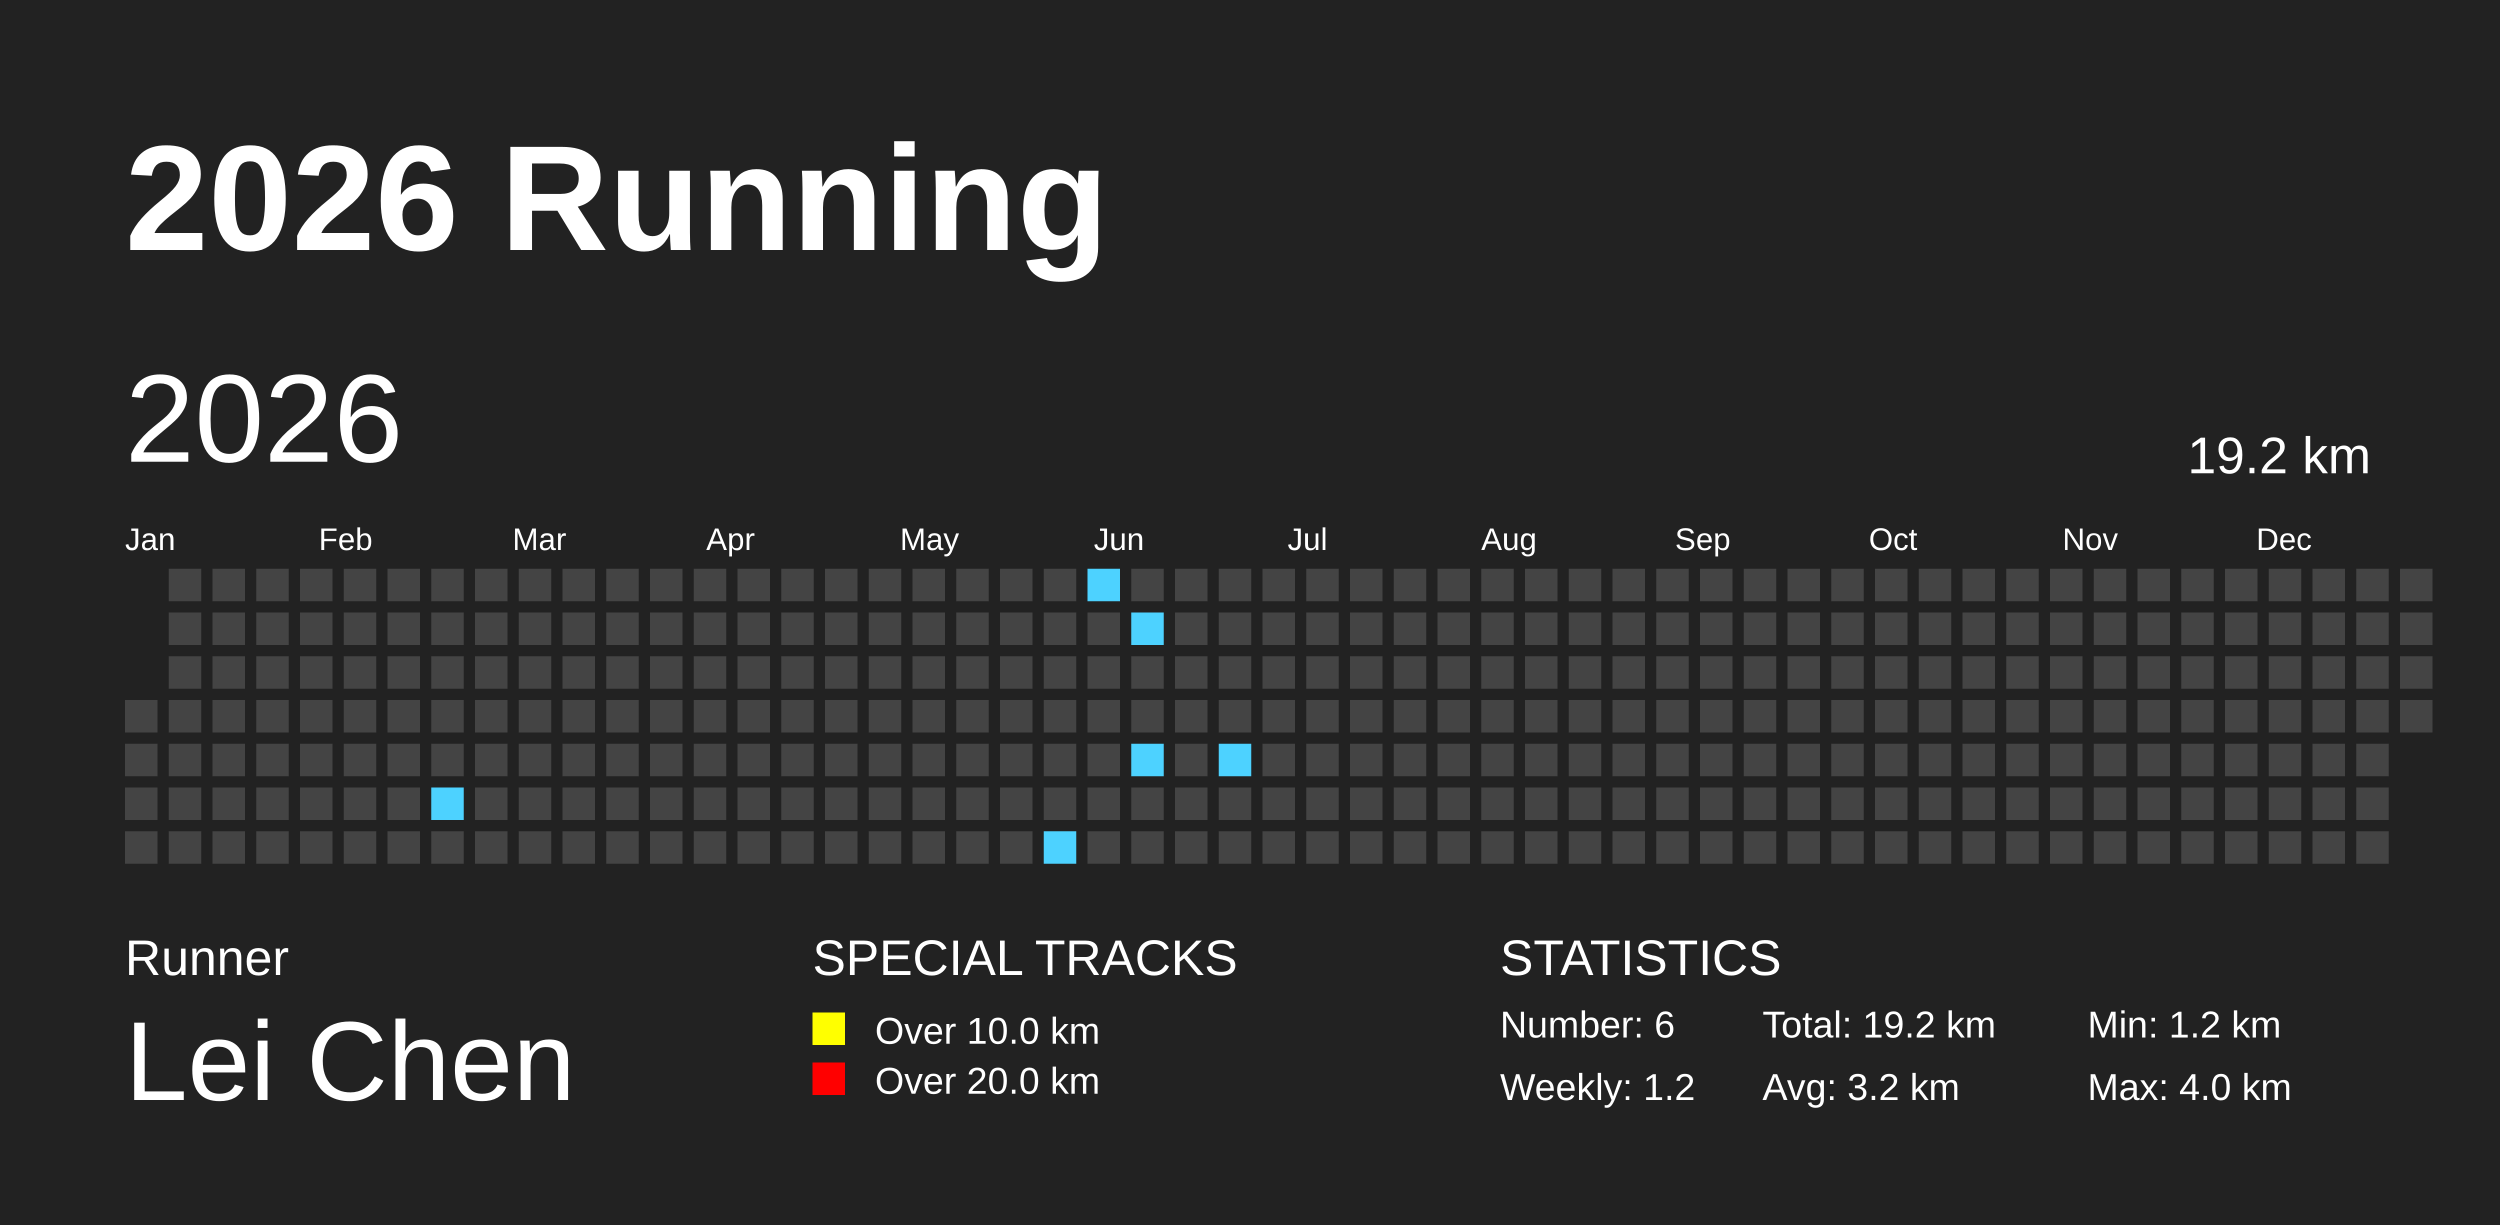
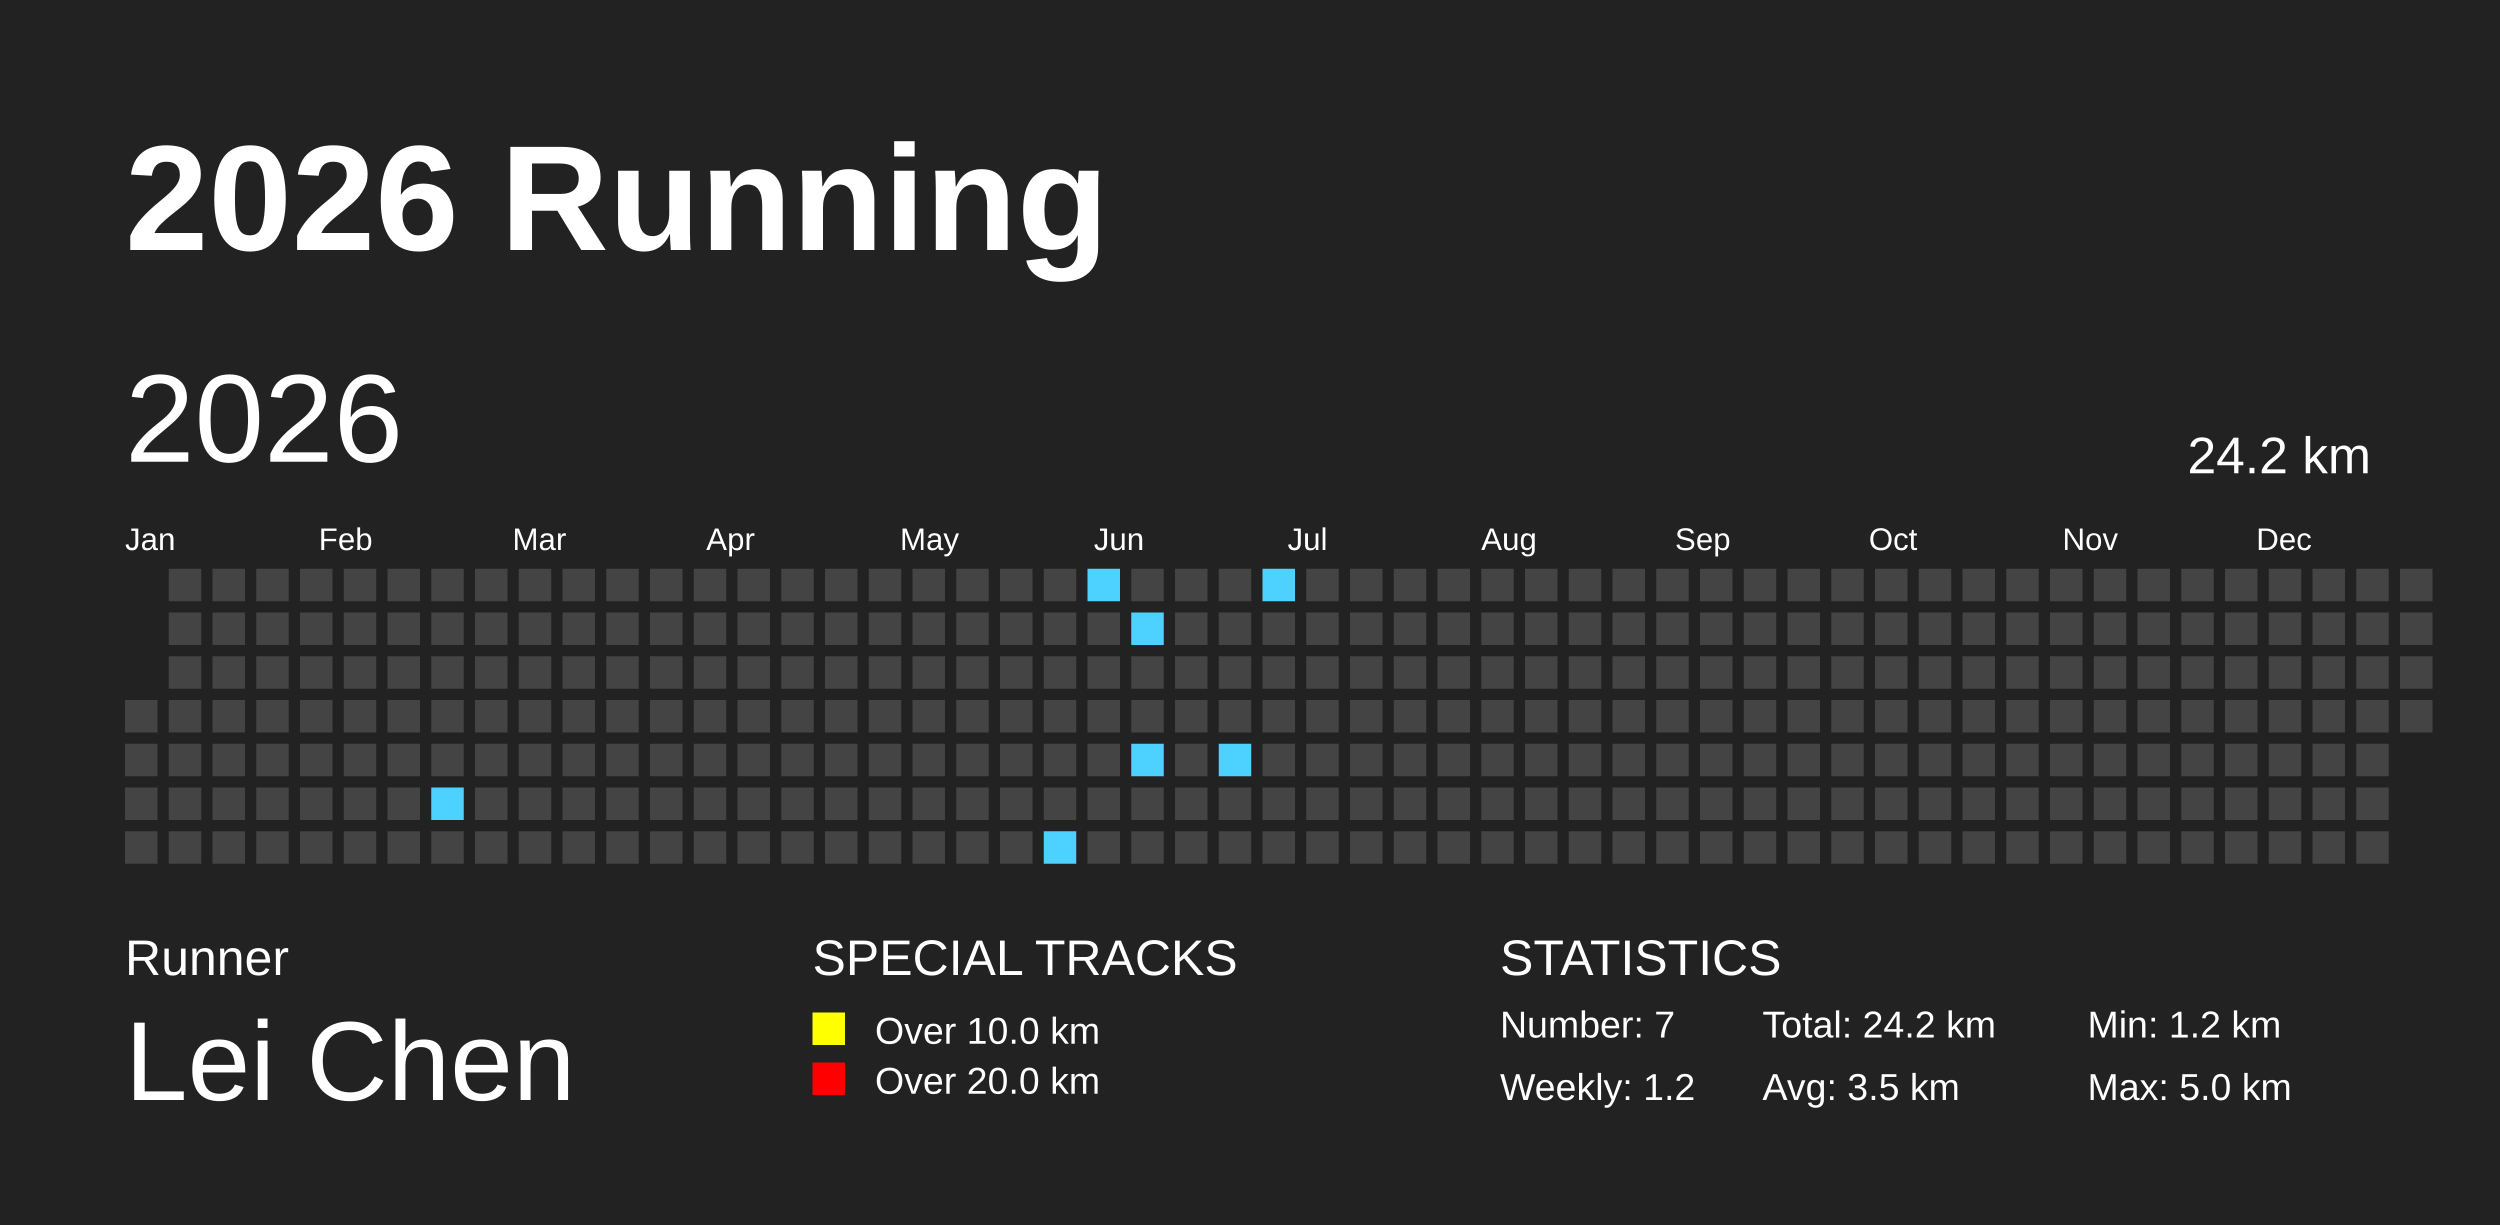
<svg xmlns="http://www.w3.org/2000/svg" baseProfile="full" height="98mm" version="1.1" viewBox="0,0,200,98" width="200mm">
  <defs />
  <rect fill="#222222" height="98" width="200" x="0" y="0" />
  <text fill="#FFFFFF" style="font-size:12px; font-family:Arial; font-weight:bold;" x="10" y="20">2026 Running</text>
  <text fill="#FFFFFF" style="font-size:4px; font-family:Arial" x="10" y="78">Runner</text>
  <text fill="#FFFFFF" style="font-size:9px; font-family:Arial" x="10" y="88">Lei Chen</text>
  <text fill="#FFFFFF" style="font-size:4px; font-family:Arial" x="65" y="78">SPECIAL TRACKS</text>
  <rect fill="yellow" height="2.6" width="2.6" x="65" y="81" />
  <text fill="#FFFFFF" style="font-size:3px; font-family:Arial" x="70" y="83.5">Over 10.0 km</text>
  <rect fill="red" height="2.6" width="2.6" x="65" y="85" />
  <text fill="#FFFFFF" style="font-size:3px; font-family:Arial" x="70" y="87.5">Over 20.0 km</text>
  <text fill="#FFFFFF" style="font-size:4px; font-family:Arial" x="120" y="78">STATISTICS</text>
-   <text fill="#FFFFFF" style="font-size:3px; font-family:Arial" x="120" y="83">Number: 6</text>
+   <text fill="#FFFFFF" style="font-size:3px; font-family:Arial" x="120" y="83">Number: 7</text>
  <text fill="#FFFFFF" style="font-size:3px; font-family:Arial" x="120" y="88">Weekly: 1.2</text>
-   <text fill="#FFFFFF" style="font-size:3px; font-family:Arial" x="141" y="83">Total: 19.2 km</text>
-   <text fill="#FFFFFF" style="font-size:3px; font-family:Arial" x="141" y="88">Avg: 3.2 km</text>
+   <text fill="#FFFFFF" style="font-size:3px; font-family:Arial" x="141" y="83">Total: 24.2 km</text>
+   <text fill="#FFFFFF" style="font-size:3px; font-family:Arial" x="141" y="88">Avg: 3.5 km</text>
  <text fill="#FFFFFF" style="font-size:3px; font-family:Arial" x="167" y="83">Min: 1.2 km</text>
-   <text fill="#FFFFFF" style="font-size:3px; font-family:Arial" x="167" y="88">Max: 4.0 km</text>
+   <text fill="#FFFFFF" style="font-size:3px; font-family:Arial" x="167" y="88">Max: 5.0 km</text>
  <text dominant-baseline="hanging" fill="#FFFFFF" style="font-size:10.0px; font-family:Arial;" x="10" y="30">2026</text>
-   <text dominant-baseline="hanging" fill="#FFFFFF" style="font-size:4.125px; font-family:Arial;" x="175" y="35">19.2 km</text>
+   <text dominant-baseline="hanging" fill="#FFFFFF" style="font-size:4.125px; font-family:Arial;" x="175" y="35">24.2 km</text>
  <text fill="#FFFFFF" style="font-size:2.5px; font-family:Arial" x="10.0" y="44">Jan</text>
  <text fill="#FFFFFF" style="font-size:2.5px; font-family:Arial" x="25.5" y="44">Feb</text>
  <text fill="#FFFFFF" style="font-size:2.5px; font-family:Arial" x="41.0" y="44">Mar</text>
  <text fill="#FFFFFF" style="font-size:2.5px; font-family:Arial" x="56.5" y="44">Apr</text>
  <text fill="#FFFFFF" style="font-size:2.5px; font-family:Arial" x="72.0" y="44">May</text>
  <text fill="#FFFFFF" style="font-size:2.5px; font-family:Arial" x="87.5" y="44">Jun</text>
  <text fill="#FFFFFF" style="font-size:2.5px; font-family:Arial" x="103.0" y="44">Jul</text>
  <text fill="#FFFFFF" style="font-size:2.5px; font-family:Arial" x="118.5" y="44">Aug</text>
  <text fill="#FFFFFF" style="font-size:2.5px; font-family:Arial" x="134.0" y="44">Sep</text>
  <text fill="#FFFFFF" style="font-size:2.5px; font-family:Arial" x="149.5" y="44">Oct</text>
  <text fill="#FFFFFF" style="font-size:2.5px; font-family:Arial" x="165.0" y="44">Nov</text>
  <text fill="#FFFFFF" style="font-size:2.5px; font-family:Arial" x="180.5" y="44">Dec</text>
  <rect fill="#444444" height="2.6" width="2.6" x="10.0" y="56.0" />
  <rect fill="#444444" height="2.6" width="2.6" x="10.0" y="59.5" />
  <rect fill="#444444" height="2.6" width="2.6" x="10.0" y="63.0" />
  <rect fill="#444444" height="2.6" width="2.6" x="10.0" y="66.5" />
  <rect fill="#444444" height="2.6" width="2.6" x="13.5" y="45.5" />
  <rect fill="#444444" height="2.6" width="2.6" x="13.5" y="49.0" />
  <rect fill="#444444" height="2.6" width="2.6" x="13.5" y="52.5" />
  <rect fill="#444444" height="2.6" width="2.6" x="13.5" y="56.0" />
  <rect fill="#444444" height="2.6" width="2.6" x="13.5" y="59.5" />
  <rect fill="#444444" height="2.6" width="2.6" x="13.5" y="63.0" />
  <rect fill="#444444" height="2.6" width="2.6" x="13.5" y="66.5" />
  <rect fill="#444444" height="2.6" width="2.6" x="17.0" y="45.5" />
  <rect fill="#444444" height="2.6" width="2.6" x="17.0" y="49.0" />
  <rect fill="#444444" height="2.6" width="2.6" x="17.0" y="52.5" />
  <rect fill="#444444" height="2.6" width="2.6" x="17.0" y="56.0" />
  <rect fill="#444444" height="2.6" width="2.6" x="17.0" y="59.5" />
  <rect fill="#444444" height="2.6" width="2.6" x="17.0" y="63.0" />
  <rect fill="#444444" height="2.6" width="2.6" x="17.0" y="66.5" />
  <rect fill="#444444" height="2.6" width="2.6" x="20.5" y="45.5" />
  <rect fill="#444444" height="2.6" width="2.6" x="20.5" y="49.0" />
  <rect fill="#444444" height="2.6" width="2.6" x="20.5" y="52.5" />
  <rect fill="#444444" height="2.6" width="2.6" x="20.5" y="56.0" />
  <rect fill="#444444" height="2.6" width="2.6" x="20.5" y="59.5" />
  <rect fill="#444444" height="2.6" width="2.6" x="20.5" y="63.0" />
  <rect fill="#444444" height="2.6" width="2.6" x="20.5" y="66.5" />
  <rect fill="#444444" height="2.6" width="2.6" x="24.0" y="45.5" />
  <rect fill="#444444" height="2.6" width="2.6" x="24.0" y="49.0" />
  <rect fill="#444444" height="2.6" width="2.6" x="24.0" y="52.5" />
  <rect fill="#444444" height="2.6" width="2.6" x="24.0" y="56.0" />
  <rect fill="#444444" height="2.6" width="2.6" x="24.0" y="59.5" />
  <rect fill="#444444" height="2.6" width="2.6" x="24.0" y="63.0" />
  <rect fill="#444444" height="2.6" width="2.6" x="24.0" y="66.5" />
  <rect fill="#444444" height="2.6" width="2.6" x="27.5" y="45.5" />
  <rect fill="#444444" height="2.6" width="2.6" x="27.5" y="49.0" />
  <rect fill="#444444" height="2.6" width="2.6" x="27.5" y="52.5" />
  <rect fill="#444444" height="2.6" width="2.6" x="27.5" y="56.0" />
  <rect fill="#444444" height="2.6" width="2.6" x="27.5" y="59.5" />
  <rect fill="#444444" height="2.6" width="2.6" x="27.5" y="63.0" />
  <rect fill="#444444" height="2.6" width="2.6" x="27.5" y="66.5" />
  <rect fill="#444444" height="2.6" width="2.6" x="31.0" y="45.5" />
  <rect fill="#444444" height="2.6" width="2.6" x="31.0" y="49.0" />
  <rect fill="#444444" height="2.6" width="2.6" x="31.0" y="52.5" />
  <rect fill="#444444" height="2.6" width="2.6" x="31.0" y="56.0" />
  <rect fill="#444444" height="2.6" width="2.6" x="31.0" y="59.5" />
  <rect fill="#444444" height="2.6" width="2.6" x="31.0" y="63.0" />
  <rect fill="#444444" height="2.6" width="2.6" x="31.0" y="66.5" />
  <rect fill="#444444" height="2.6" width="2.6" x="34.5" y="45.5" />
  <rect fill="#444444" height="2.6" width="2.6" x="34.5" y="49.0" />
  <rect fill="#444444" height="2.6" width="2.6" x="34.5" y="52.5" />
  <rect fill="#444444" height="2.6" width="2.6" x="34.5" y="56.0" />
  <rect fill="#444444" height="2.6" width="2.6" x="34.5" y="59.5" />
  <rect fill="#4DD2FF" height="2.6" width="2.6" x="34.5" y="63.0" />
  <rect fill="#444444" height="2.6" width="2.6" x="34.5" y="66.5" />
  <rect fill="#444444" height="2.6" width="2.6" x="38.0" y="45.5" />
  <rect fill="#444444" height="2.6" width="2.6" x="38.0" y="49.0" />
  <rect fill="#444444" height="2.6" width="2.6" x="38.0" y="52.5" />
  <rect fill="#444444" height="2.6" width="2.6" x="38.0" y="56.0" />
  <rect fill="#444444" height="2.6" width="2.6" x="38.0" y="59.5" />
  <rect fill="#444444" height="2.6" width="2.6" x="38.0" y="63.0" />
  <rect fill="#444444" height="2.6" width="2.6" x="38.0" y="66.5" />
  <rect fill="#444444" height="2.6" width="2.6" x="41.5" y="45.5" />
  <rect fill="#444444" height="2.6" width="2.6" x="41.5" y="49.0" />
  <rect fill="#444444" height="2.6" width="2.6" x="41.5" y="52.5" />
  <rect fill="#444444" height="2.6" width="2.6" x="41.5" y="56.0" />
  <rect fill="#444444" height="2.6" width="2.6" x="41.5" y="59.5" />
  <rect fill="#444444" height="2.6" width="2.6" x="41.5" y="63.0" />
  <rect fill="#444444" height="2.6" width="2.6" x="41.5" y="66.5" />
  <rect fill="#444444" height="2.6" width="2.6" x="45.0" y="45.5" />
  <rect fill="#444444" height="2.6" width="2.6" x="45.0" y="49.0" />
  <rect fill="#444444" height="2.6" width="2.6" x="45.0" y="52.5" />
  <rect fill="#444444" height="2.6" width="2.6" x="45.0" y="56.0" />
  <rect fill="#444444" height="2.6" width="2.6" x="45.0" y="59.5" />
  <rect fill="#444444" height="2.6" width="2.6" x="45.0" y="63.0" />
  <rect fill="#444444" height="2.6" width="2.6" x="45.0" y="66.5" />
  <rect fill="#444444" height="2.6" width="2.6" x="48.5" y="45.5" />
  <rect fill="#444444" height="2.6" width="2.6" x="48.5" y="49.0" />
  <rect fill="#444444" height="2.6" width="2.6" x="48.5" y="52.5" />
  <rect fill="#444444" height="2.6" width="2.6" x="48.5" y="56.0" />
  <rect fill="#444444" height="2.6" width="2.6" x="48.5" y="59.5" />
  <rect fill="#444444" height="2.6" width="2.6" x="48.5" y="63.0" />
  <rect fill="#444444" height="2.6" width="2.6" x="48.5" y="66.5" />
  <rect fill="#444444" height="2.6" width="2.6" x="52.0" y="45.5" />
  <rect fill="#444444" height="2.6" width="2.6" x="52.0" y="49.0" />
  <rect fill="#444444" height="2.6" width="2.6" x="52.0" y="52.5" />
  <rect fill="#444444" height="2.6" width="2.6" x="52.0" y="56.0" />
  <rect fill="#444444" height="2.6" width="2.6" x="52.0" y="59.5" />
  <rect fill="#444444" height="2.6" width="2.6" x="52.0" y="63.0" />
  <rect fill="#444444" height="2.6" width="2.6" x="52.0" y="66.5" />
  <rect fill="#444444" height="2.6" width="2.6" x="55.5" y="45.5" />
  <rect fill="#444444" height="2.6" width="2.6" x="55.5" y="49.0" />
  <rect fill="#444444" height="2.6" width="2.6" x="55.5" y="52.5" />
  <rect fill="#444444" height="2.6" width="2.6" x="55.5" y="56.0" />
  <rect fill="#444444" height="2.6" width="2.6" x="55.5" y="59.5" />
  <rect fill="#444444" height="2.6" width="2.6" x="55.5" y="63.0" />
  <rect fill="#444444" height="2.6" width="2.6" x="55.5" y="66.5" />
  <rect fill="#444444" height="2.6" width="2.6" x="59.0" y="45.5" />
  <rect fill="#444444" height="2.6" width="2.6" x="59.0" y="49.0" />
  <rect fill="#444444" height="2.6" width="2.6" x="59.0" y="52.5" />
  <rect fill="#444444" height="2.6" width="2.6" x="59.0" y="56.0" />
  <rect fill="#444444" height="2.6" width="2.6" x="59.0" y="59.5" />
  <rect fill="#444444" height="2.6" width="2.6" x="59.0" y="63.0" />
  <rect fill="#444444" height="2.6" width="2.6" x="59.0" y="66.5" />
  <rect fill="#444444" height="2.6" width="2.6" x="62.5" y="45.5" />
  <rect fill="#444444" height="2.6" width="2.6" x="62.5" y="49.0" />
  <rect fill="#444444" height="2.6" width="2.6" x="62.5" y="52.5" />
  <rect fill="#444444" height="2.6" width="2.6" x="62.5" y="56.0" />
  <rect fill="#444444" height="2.6" width="2.6" x="62.5" y="59.5" />
  <rect fill="#444444" height="2.6" width="2.6" x="62.5" y="63.0" />
  <rect fill="#444444" height="2.6" width="2.6" x="62.5" y="66.5" />
  <rect fill="#444444" height="2.6" width="2.6" x="66.0" y="45.5" />
  <rect fill="#444444" height="2.6" width="2.6" x="66.0" y="49.0" />
  <rect fill="#444444" height="2.6" width="2.6" x="66.0" y="52.5" />
  <rect fill="#444444" height="2.6" width="2.6" x="66.0" y="56.0" />
  <rect fill="#444444" height="2.6" width="2.6" x="66.0" y="59.5" />
  <rect fill="#444444" height="2.6" width="2.6" x="66.0" y="63.0" />
  <rect fill="#444444" height="2.6" width="2.6" x="66.0" y="66.5" />
  <rect fill="#444444" height="2.6" width="2.6" x="69.5" y="45.5" />
  <rect fill="#444444" height="2.6" width="2.6" x="69.5" y="49.0" />
  <rect fill="#444444" height="2.6" width="2.6" x="69.5" y="52.5" />
  <rect fill="#444444" height="2.6" width="2.6" x="69.5" y="56.0" />
  <rect fill="#444444" height="2.6" width="2.6" x="69.5" y="59.5" />
  <rect fill="#444444" height="2.6" width="2.6" x="69.5" y="63.0" />
  <rect fill="#444444" height="2.6" width="2.6" x="69.5" y="66.5" />
  <rect fill="#444444" height="2.6" width="2.6" x="73.0" y="45.5" />
  <rect fill="#444444" height="2.6" width="2.6" x="73.0" y="49.0" />
  <rect fill="#444444" height="2.6" width="2.6" x="73.0" y="52.5" />
  <rect fill="#444444" height="2.6" width="2.6" x="73.0" y="56.0" />
  <rect fill="#444444" height="2.6" width="2.6" x="73.0" y="59.5" />
  <rect fill="#444444" height="2.6" width="2.6" x="73.0" y="63.0" />
  <rect fill="#444444" height="2.6" width="2.6" x="73.0" y="66.5" />
  <rect fill="#444444" height="2.6" width="2.6" x="76.5" y="45.5" />
  <rect fill="#444444" height="2.6" width="2.6" x="76.5" y="49.0" />
  <rect fill="#444444" height="2.6" width="2.6" x="76.5" y="52.5" />
  <rect fill="#444444" height="2.6" width="2.6" x="76.5" y="56.0" />
  <rect fill="#444444" height="2.6" width="2.6" x="76.5" y="59.5" />
  <rect fill="#444444" height="2.6" width="2.6" x="76.5" y="63.0" />
  <rect fill="#444444" height="2.6" width="2.6" x="76.5" y="66.5" />
  <rect fill="#444444" height="2.6" width="2.6" x="80.0" y="45.5" />
  <rect fill="#444444" height="2.6" width="2.6" x="80.0" y="49.0" />
  <rect fill="#444444" height="2.6" width="2.6" x="80.0" y="52.5" />
  <rect fill="#444444" height="2.6" width="2.6" x="80.0" y="56.0" />
  <rect fill="#444444" height="2.6" width="2.6" x="80.0" y="59.5" />
  <rect fill="#444444" height="2.6" width="2.6" x="80.0" y="63.0" />
  <rect fill="#444444" height="2.6" width="2.6" x="80.0" y="66.5" />
  <rect fill="#444444" height="2.6" width="2.6" x="83.5" y="45.5" />
  <rect fill="#444444" height="2.6" width="2.6" x="83.5" y="49.0" />
  <rect fill="#444444" height="2.6" width="2.6" x="83.5" y="52.5" />
  <rect fill="#444444" height="2.6" width="2.6" x="83.5" y="56.0" />
  <rect fill="#444444" height="2.6" width="2.6" x="83.5" y="59.5" />
  <rect fill="#444444" height="2.6" width="2.6" x="83.5" y="63.0" />
  <rect fill="#4DD2FF" height="2.6" width="2.6" x="83.5" y="66.5" />
  <rect fill="#4DD2FF" height="2.6" width="2.6" x="87.0" y="45.5" />
  <rect fill="#444444" height="2.6" width="2.6" x="87.0" y="49.0" />
  <rect fill="#444444" height="2.6" width="2.6" x="87.0" y="52.5" />
  <rect fill="#444444" height="2.6" width="2.6" x="87.0" y="56.0" />
  <rect fill="#444444" height="2.6" width="2.6" x="87.0" y="59.5" />
  <rect fill="#444444" height="2.6" width="2.6" x="87.0" y="63.0" />
  <rect fill="#444444" height="2.6" width="2.6" x="87.0" y="66.5" />
  <rect fill="#444444" height="2.6" width="2.6" x="90.5" y="45.5" />
  <rect fill="#4DD2FF" height="2.6" width="2.6" x="90.5" y="49.0" />
  <rect fill="#444444" height="2.6" width="2.6" x="90.5" y="52.5" />
  <rect fill="#444444" height="2.6" width="2.6" x="90.5" y="56.0" />
  <rect fill="#4DD2FF" height="2.6" width="2.6" x="90.5" y="59.5" />
  <rect fill="#444444" height="2.6" width="2.6" x="90.5" y="63.0" />
  <rect fill="#444444" height="2.6" width="2.6" x="90.5" y="66.5" />
  <rect fill="#444444" height="2.6" width="2.6" x="94.0" y="45.5" />
  <rect fill="#444444" height="2.6" width="2.6" x="94.0" y="49.0" />
  <rect fill="#444444" height="2.6" width="2.6" x="94.0" y="52.5" />
  <rect fill="#444444" height="2.6" width="2.6" x="94.0" y="56.0" />
  <rect fill="#444444" height="2.6" width="2.6" x="94.0" y="59.5" />
  <rect fill="#444444" height="2.6" width="2.6" x="94.0" y="63.0" />
  <rect fill="#444444" height="2.6" width="2.6" x="94.0" y="66.5" />
  <rect fill="#444444" height="2.6" width="2.6" x="97.5" y="45.5" />
  <rect fill="#444444" height="2.6" width="2.6" x="97.5" y="49.0" />
  <rect fill="#444444" height="2.6" width="2.6" x="97.5" y="52.5" />
  <rect fill="#444444" height="2.6" width="2.6" x="97.5" y="56.0" />
  <rect fill="#4DD2FF" height="2.6" width="2.6" x="97.5" y="59.5" />
  <rect fill="#444444" height="2.6" width="2.6" x="97.5" y="63.0" />
  <rect fill="#444444" height="2.6" width="2.6" x="97.5" y="66.5" />
-   <rect fill="#444444" height="2.6" width="2.6" x="101.0" y="45.5" />
+   <rect fill="#4DD2FF" height="2.6" width="2.6" x="101.0" y="45.5" />
  <rect fill="#444444" height="2.6" width="2.6" x="101.0" y="49.0" />
  <rect fill="#444444" height="2.6" width="2.6" x="101.0" y="52.5" />
  <rect fill="#444444" height="2.6" width="2.6" x="101.0" y="56.0" />
  <rect fill="#444444" height="2.6" width="2.6" x="101.0" y="59.5" />
  <rect fill="#444444" height="2.6" width="2.6" x="101.0" y="63.0" />
  <rect fill="#444444" height="2.6" width="2.6" x="101.0" y="66.5" />
  <rect fill="#444444" height="2.6" width="2.6" x="104.5" y="45.5" />
  <rect fill="#444444" height="2.6" width="2.6" x="104.5" y="49.0" />
  <rect fill="#444444" height="2.6" width="2.6" x="104.5" y="52.5" />
  <rect fill="#444444" height="2.6" width="2.6" x="104.5" y="56.0" />
  <rect fill="#444444" height="2.6" width="2.6" x="104.5" y="59.5" />
  <rect fill="#444444" height="2.6" width="2.6" x="104.5" y="63.0" />
  <rect fill="#444444" height="2.6" width="2.6" x="104.5" y="66.5" />
  <rect fill="#444444" height="2.6" width="2.6" x="108.0" y="45.5" />
  <rect fill="#444444" height="2.6" width="2.6" x="108.0" y="49.0" />
  <rect fill="#444444" height="2.6" width="2.6" x="108.0" y="52.5" />
  <rect fill="#444444" height="2.6" width="2.6" x="108.0" y="56.0" />
  <rect fill="#444444" height="2.6" width="2.6" x="108.0" y="59.5" />
  <rect fill="#444444" height="2.6" width="2.6" x="108.0" y="63.0" />
  <rect fill="#444444" height="2.6" width="2.6" x="108.0" y="66.5" />
  <rect fill="#444444" height="2.6" width="2.6" x="111.5" y="45.5" />
  <rect fill="#444444" height="2.6" width="2.6" x="111.5" y="49.0" />
  <rect fill="#444444" height="2.6" width="2.6" x="111.5" y="52.5" />
  <rect fill="#444444" height="2.6" width="2.6" x="111.5" y="56.0" />
  <rect fill="#444444" height="2.6" width="2.6" x="111.5" y="59.5" />
  <rect fill="#444444" height="2.6" width="2.6" x="111.5" y="63.0" />
  <rect fill="#444444" height="2.6" width="2.6" x="111.5" y="66.5" />
  <rect fill="#444444" height="2.6" width="2.6" x="115.0" y="45.5" />
  <rect fill="#444444" height="2.6" width="2.6" x="115.0" y="49.0" />
  <rect fill="#444444" height="2.6" width="2.6" x="115.0" y="52.5" />
  <rect fill="#444444" height="2.6" width="2.6" x="115.0" y="56.0" />
  <rect fill="#444444" height="2.6" width="2.6" x="115.0" y="59.5" />
  <rect fill="#444444" height="2.6" width="2.6" x="115.0" y="63.0" />
  <rect fill="#444444" height="2.6" width="2.6" x="115.0" y="66.5" />
  <rect fill="#444444" height="2.6" width="2.6" x="118.5" y="45.5" />
  <rect fill="#444444" height="2.6" width="2.6" x="118.5" y="49.0" />
  <rect fill="#444444" height="2.6" width="2.6" x="118.5" y="52.5" />
  <rect fill="#444444" height="2.6" width="2.6" x="118.5" y="56.0" />
  <rect fill="#444444" height="2.6" width="2.6" x="118.5" y="59.5" />
  <rect fill="#444444" height="2.6" width="2.6" x="118.5" y="63.0" />
  <rect fill="#444444" height="2.6" width="2.6" x="118.5" y="66.5" />
  <rect fill="#444444" height="2.6" width="2.6" x="122.0" y="45.5" />
  <rect fill="#444444" height="2.6" width="2.6" x="122.0" y="49.0" />
  <rect fill="#444444" height="2.6" width="2.6" x="122.0" y="52.5" />
  <rect fill="#444444" height="2.6" width="2.6" x="122.0" y="56.0" />
  <rect fill="#444444" height="2.6" width="2.6" x="122.0" y="59.5" />
  <rect fill="#444444" height="2.6" width="2.6" x="122.0" y="63.0" />
  <rect fill="#444444" height="2.6" width="2.6" x="122.0" y="66.5" />
  <rect fill="#444444" height="2.6" width="2.6" x="125.5" y="45.5" />
  <rect fill="#444444" height="2.6" width="2.6" x="125.5" y="49.0" />
  <rect fill="#444444" height="2.6" width="2.6" x="125.5" y="52.5" />
  <rect fill="#444444" height="2.6" width="2.6" x="125.5" y="56.0" />
  <rect fill="#444444" height="2.6" width="2.6" x="125.5" y="59.5" />
  <rect fill="#444444" height="2.6" width="2.6" x="125.5" y="63.0" />
  <rect fill="#444444" height="2.6" width="2.6" x="125.5" y="66.5" />
  <rect fill="#444444" height="2.6" width="2.6" x="129.0" y="45.5" />
  <rect fill="#444444" height="2.6" width="2.6" x="129.0" y="49.0" />
  <rect fill="#444444" height="2.6" width="2.6" x="129.0" y="52.5" />
  <rect fill="#444444" height="2.6" width="2.6" x="129.0" y="56.0" />
  <rect fill="#444444" height="2.6" width="2.6" x="129.0" y="59.5" />
  <rect fill="#444444" height="2.6" width="2.6" x="129.0" y="63.0" />
  <rect fill="#444444" height="2.6" width="2.6" x="129.0" y="66.5" />
  <rect fill="#444444" height="2.6" width="2.6" x="132.5" y="45.5" />
  <rect fill="#444444" height="2.6" width="2.6" x="132.5" y="49.0" />
  <rect fill="#444444" height="2.6" width="2.6" x="132.5" y="52.5" />
  <rect fill="#444444" height="2.6" width="2.6" x="132.5" y="56.0" />
  <rect fill="#444444" height="2.6" width="2.6" x="132.5" y="59.5" />
  <rect fill="#444444" height="2.6" width="2.6" x="132.5" y="63.0" />
  <rect fill="#444444" height="2.6" width="2.6" x="132.5" y="66.5" />
  <rect fill="#444444" height="2.6" width="2.6" x="136.0" y="45.5" />
  <rect fill="#444444" height="2.6" width="2.6" x="136.0" y="49.0" />
  <rect fill="#444444" height="2.6" width="2.6" x="136.0" y="52.5" />
  <rect fill="#444444" height="2.6" width="2.6" x="136.0" y="56.0" />
  <rect fill="#444444" height="2.6" width="2.6" x="136.0" y="59.5" />
  <rect fill="#444444" height="2.6" width="2.6" x="136.0" y="63.0" />
  <rect fill="#444444" height="2.6" width="2.6" x="136.0" y="66.5" />
  <rect fill="#444444" height="2.6" width="2.6" x="139.5" y="45.5" />
  <rect fill="#444444" height="2.6" width="2.6" x="139.5" y="49.0" />
  <rect fill="#444444" height="2.6" width="2.6" x="139.5" y="52.5" />
  <rect fill="#444444" height="2.6" width="2.6" x="139.5" y="56.0" />
  <rect fill="#444444" height="2.6" width="2.6" x="139.5" y="59.5" />
  <rect fill="#444444" height="2.6" width="2.6" x="139.5" y="63.0" />
  <rect fill="#444444" height="2.6" width="2.6" x="139.5" y="66.5" />
  <rect fill="#444444" height="2.6" width="2.6" x="143.0" y="45.5" />
  <rect fill="#444444" height="2.6" width="2.6" x="143.0" y="49.0" />
  <rect fill="#444444" height="2.6" width="2.6" x="143.0" y="52.5" />
  <rect fill="#444444" height="2.6" width="2.6" x="143.0" y="56.0" />
  <rect fill="#444444" height="2.6" width="2.6" x="143.0" y="59.5" />
  <rect fill="#444444" height="2.6" width="2.6" x="143.0" y="63.0" />
  <rect fill="#444444" height="2.6" width="2.6" x="143.0" y="66.5" />
  <rect fill="#444444" height="2.6" width="2.6" x="146.5" y="45.5" />
  <rect fill="#444444" height="2.6" width="2.6" x="146.5" y="49.0" />
  <rect fill="#444444" height="2.6" width="2.6" x="146.5" y="52.5" />
  <rect fill="#444444" height="2.6" width="2.6" x="146.5" y="56.0" />
  <rect fill="#444444" height="2.6" width="2.6" x="146.5" y="59.5" />
  <rect fill="#444444" height="2.6" width="2.6" x="146.5" y="63.0" />
  <rect fill="#444444" height="2.6" width="2.6" x="146.5" y="66.5" />
  <rect fill="#444444" height="2.6" width="2.6" x="150.0" y="45.5" />
  <rect fill="#444444" height="2.6" width="2.6" x="150.0" y="49.0" />
  <rect fill="#444444" height="2.6" width="2.6" x="150.0" y="52.5" />
  <rect fill="#444444" height="2.6" width="2.6" x="150.0" y="56.0" />
  <rect fill="#444444" height="2.6" width="2.6" x="150.0" y="59.5" />
  <rect fill="#444444" height="2.6" width="2.6" x="150.0" y="63.0" />
  <rect fill="#444444" height="2.6" width="2.6" x="150.0" y="66.5" />
  <rect fill="#444444" height="2.6" width="2.6" x="153.5" y="45.5" />
  <rect fill="#444444" height="2.6" width="2.6" x="153.5" y="49.0" />
  <rect fill="#444444" height="2.6" width="2.6" x="153.5" y="52.5" />
  <rect fill="#444444" height="2.6" width="2.6" x="153.5" y="56.0" />
  <rect fill="#444444" height="2.6" width="2.6" x="153.5" y="59.5" />
  <rect fill="#444444" height="2.6" width="2.6" x="153.5" y="63.0" />
  <rect fill="#444444" height="2.6" width="2.6" x="153.5" y="66.5" />
  <rect fill="#444444" height="2.6" width="2.6" x="157.0" y="45.5" />
  <rect fill="#444444" height="2.6" width="2.6" x="157.0" y="49.0" />
  <rect fill="#444444" height="2.6" width="2.6" x="157.0" y="52.5" />
  <rect fill="#444444" height="2.6" width="2.6" x="157.0" y="56.0" />
  <rect fill="#444444" height="2.6" width="2.6" x="157.0" y="59.5" />
  <rect fill="#444444" height="2.6" width="2.6" x="157.0" y="63.0" />
  <rect fill="#444444" height="2.6" width="2.6" x="157.0" y="66.5" />
  <rect fill="#444444" height="2.6" width="2.6" x="160.5" y="45.5" />
  <rect fill="#444444" height="2.6" width="2.6" x="160.5" y="49.0" />
  <rect fill="#444444" height="2.6" width="2.6" x="160.5" y="52.5" />
  <rect fill="#444444" height="2.6" width="2.6" x="160.5" y="56.0" />
  <rect fill="#444444" height="2.6" width="2.6" x="160.5" y="59.5" />
  <rect fill="#444444" height="2.6" width="2.6" x="160.5" y="63.0" />
  <rect fill="#444444" height="2.6" width="2.6" x="160.5" y="66.5" />
  <rect fill="#444444" height="2.6" width="2.6" x="164.0" y="45.5" />
  <rect fill="#444444" height="2.6" width="2.6" x="164.0" y="49.0" />
  <rect fill="#444444" height="2.6" width="2.6" x="164.0" y="52.5" />
  <rect fill="#444444" height="2.6" width="2.6" x="164.0" y="56.0" />
  <rect fill="#444444" height="2.6" width="2.6" x="164.0" y="59.5" />
  <rect fill="#444444" height="2.6" width="2.6" x="164.0" y="63.0" />
  <rect fill="#444444" height="2.6" width="2.6" x="164.0" y="66.5" />
  <rect fill="#444444" height="2.6" width="2.6" x="167.5" y="45.5" />
  <rect fill="#444444" height="2.6" width="2.6" x="167.5" y="49.0" />
  <rect fill="#444444" height="2.6" width="2.6" x="167.5" y="52.5" />
  <rect fill="#444444" height="2.6" width="2.6" x="167.5" y="56.0" />
  <rect fill="#444444" height="2.6" width="2.6" x="167.5" y="59.5" />
  <rect fill="#444444" height="2.6" width="2.6" x="167.5" y="63.0" />
  <rect fill="#444444" height="2.6" width="2.6" x="167.5" y="66.5" />
  <rect fill="#444444" height="2.6" width="2.6" x="171.0" y="45.5" />
  <rect fill="#444444" height="2.6" width="2.6" x="171.0" y="49.0" />
  <rect fill="#444444" height="2.6" width="2.6" x="171.0" y="52.5" />
  <rect fill="#444444" height="2.6" width="2.6" x="171.0" y="56.0" />
  <rect fill="#444444" height="2.6" width="2.6" x="171.0" y="59.5" />
  <rect fill="#444444" height="2.6" width="2.6" x="171.0" y="63.0" />
  <rect fill="#444444" height="2.6" width="2.6" x="171.0" y="66.5" />
  <rect fill="#444444" height="2.6" width="2.6" x="174.5" y="45.5" />
  <rect fill="#444444" height="2.6" width="2.6" x="174.5" y="49.0" />
  <rect fill="#444444" height="2.6" width="2.6" x="174.5" y="52.5" />
  <rect fill="#444444" height="2.6" width="2.6" x="174.5" y="56.0" />
  <rect fill="#444444" height="2.6" width="2.6" x="174.5" y="59.5" />
  <rect fill="#444444" height="2.6" width="2.6" x="174.5" y="63.0" />
  <rect fill="#444444" height="2.6" width="2.6" x="174.5" y="66.5" />
  <rect fill="#444444" height="2.6" width="2.6" x="178.0" y="45.5" />
  <rect fill="#444444" height="2.6" width="2.6" x="178.0" y="49.0" />
  <rect fill="#444444" height="2.6" width="2.6" x="178.0" y="52.5" />
  <rect fill="#444444" height="2.6" width="2.6" x="178.0" y="56.0" />
  <rect fill="#444444" height="2.6" width="2.6" x="178.0" y="59.5" />
  <rect fill="#444444" height="2.6" width="2.6" x="178.0" y="63.0" />
  <rect fill="#444444" height="2.6" width="2.6" x="178.0" y="66.5" />
  <rect fill="#444444" height="2.6" width="2.6" x="181.5" y="45.5" />
  <rect fill="#444444" height="2.6" width="2.6" x="181.5" y="49.0" />
  <rect fill="#444444" height="2.6" width="2.6" x="181.5" y="52.5" />
  <rect fill="#444444" height="2.6" width="2.6" x="181.5" y="56.0" />
  <rect fill="#444444" height="2.6" width="2.6" x="181.5" y="59.5" />
  <rect fill="#444444" height="2.6" width="2.6" x="181.5" y="63.0" />
  <rect fill="#444444" height="2.6" width="2.6" x="181.5" y="66.5" />
  <rect fill="#444444" height="2.6" width="2.6" x="185.0" y="45.5" />
  <rect fill="#444444" height="2.6" width="2.6" x="185.0" y="49.0" />
  <rect fill="#444444" height="2.6" width="2.6" x="185.0" y="52.5" />
  <rect fill="#444444" height="2.6" width="2.6" x="185.0" y="56.0" />
  <rect fill="#444444" height="2.6" width="2.6" x="185.0" y="59.5" />
  <rect fill="#444444" height="2.6" width="2.6" x="185.0" y="63.0" />
  <rect fill="#444444" height="2.6" width="2.6" x="185.0" y="66.5" />
  <rect fill="#444444" height="2.6" width="2.6" x="188.5" y="45.5" />
  <rect fill="#444444" height="2.6" width="2.6" x="188.5" y="49.0" />
  <rect fill="#444444" height="2.6" width="2.6" x="188.5" y="52.5" />
  <rect fill="#444444" height="2.6" width="2.6" x="188.5" y="56.0" />
  <rect fill="#444444" height="2.6" width="2.6" x="188.5" y="59.5" />
  <rect fill="#444444" height="2.6" width="2.6" x="188.5" y="63.0" />
  <rect fill="#444444" height="2.6" width="2.6" x="188.5" y="66.5" />
  <rect fill="#444444" height="2.6" width="2.6" x="192.0" y="45.5" />
  <rect fill="#444444" height="2.6" width="2.6" x="192.0" y="49.0" />
  <rect fill="#444444" height="2.6" width="2.6" x="192.0" y="52.5" />
  <rect fill="#444444" height="2.6" width="2.6" x="192.0" y="56.0" />
</svg>
